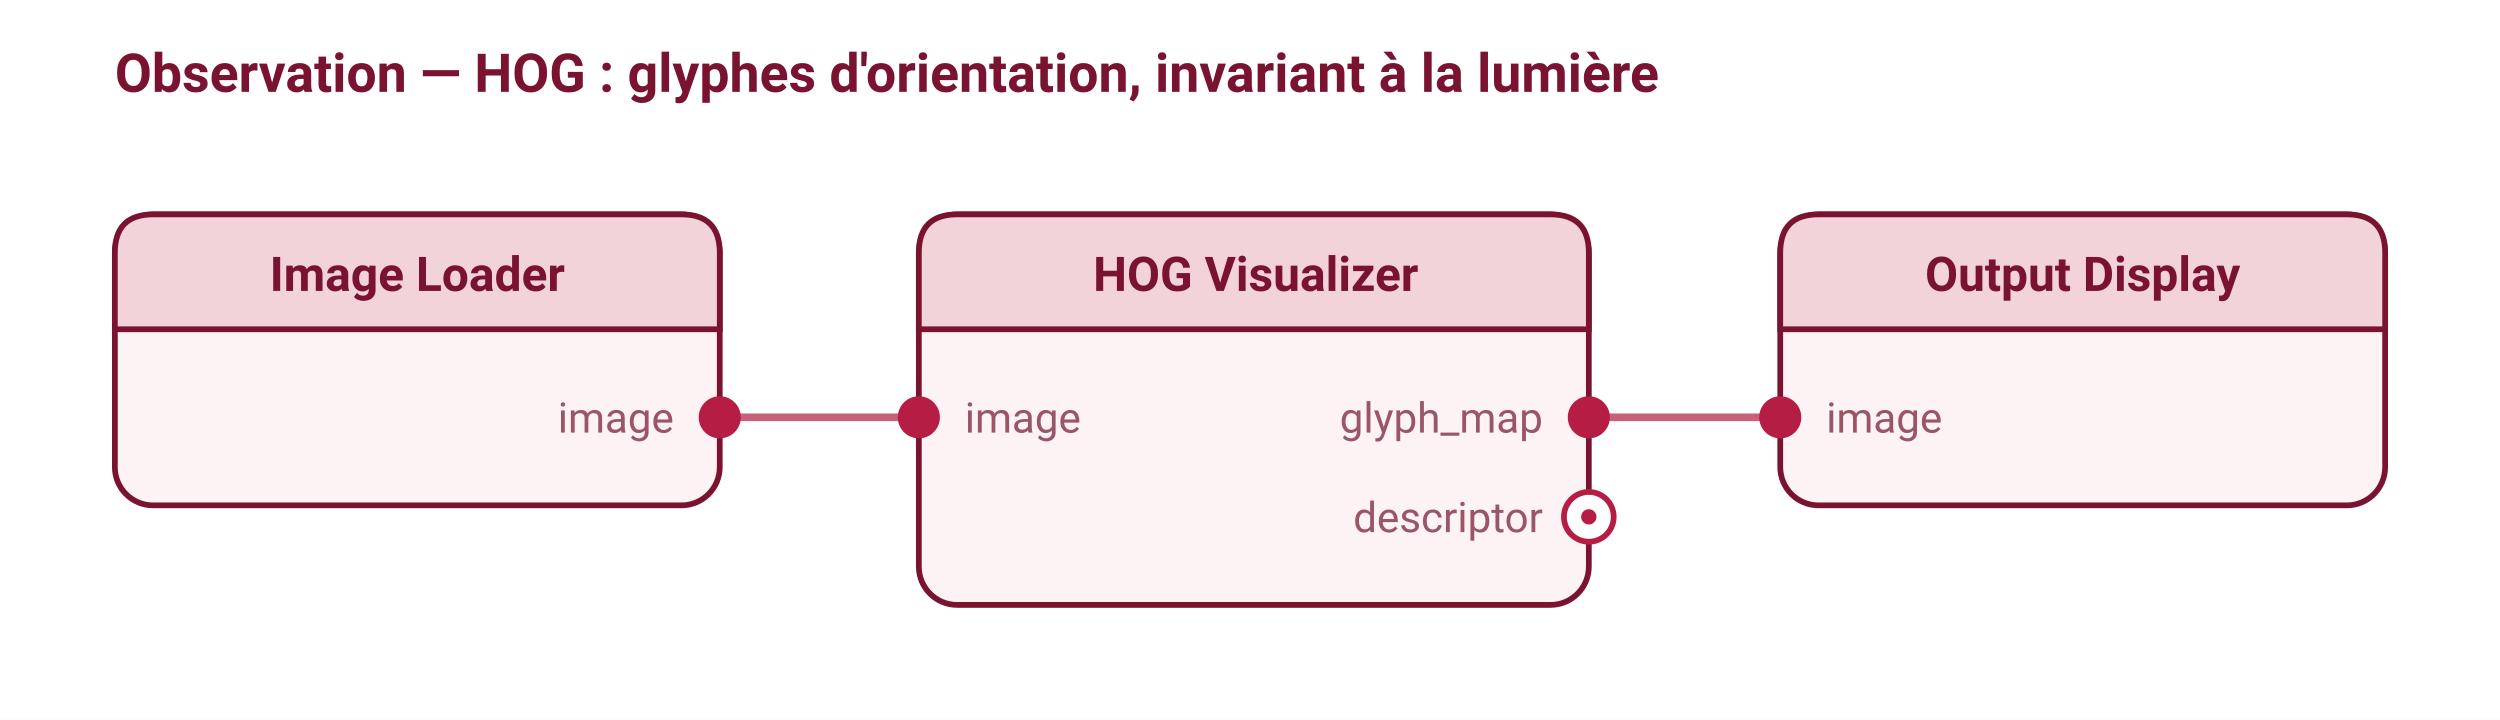
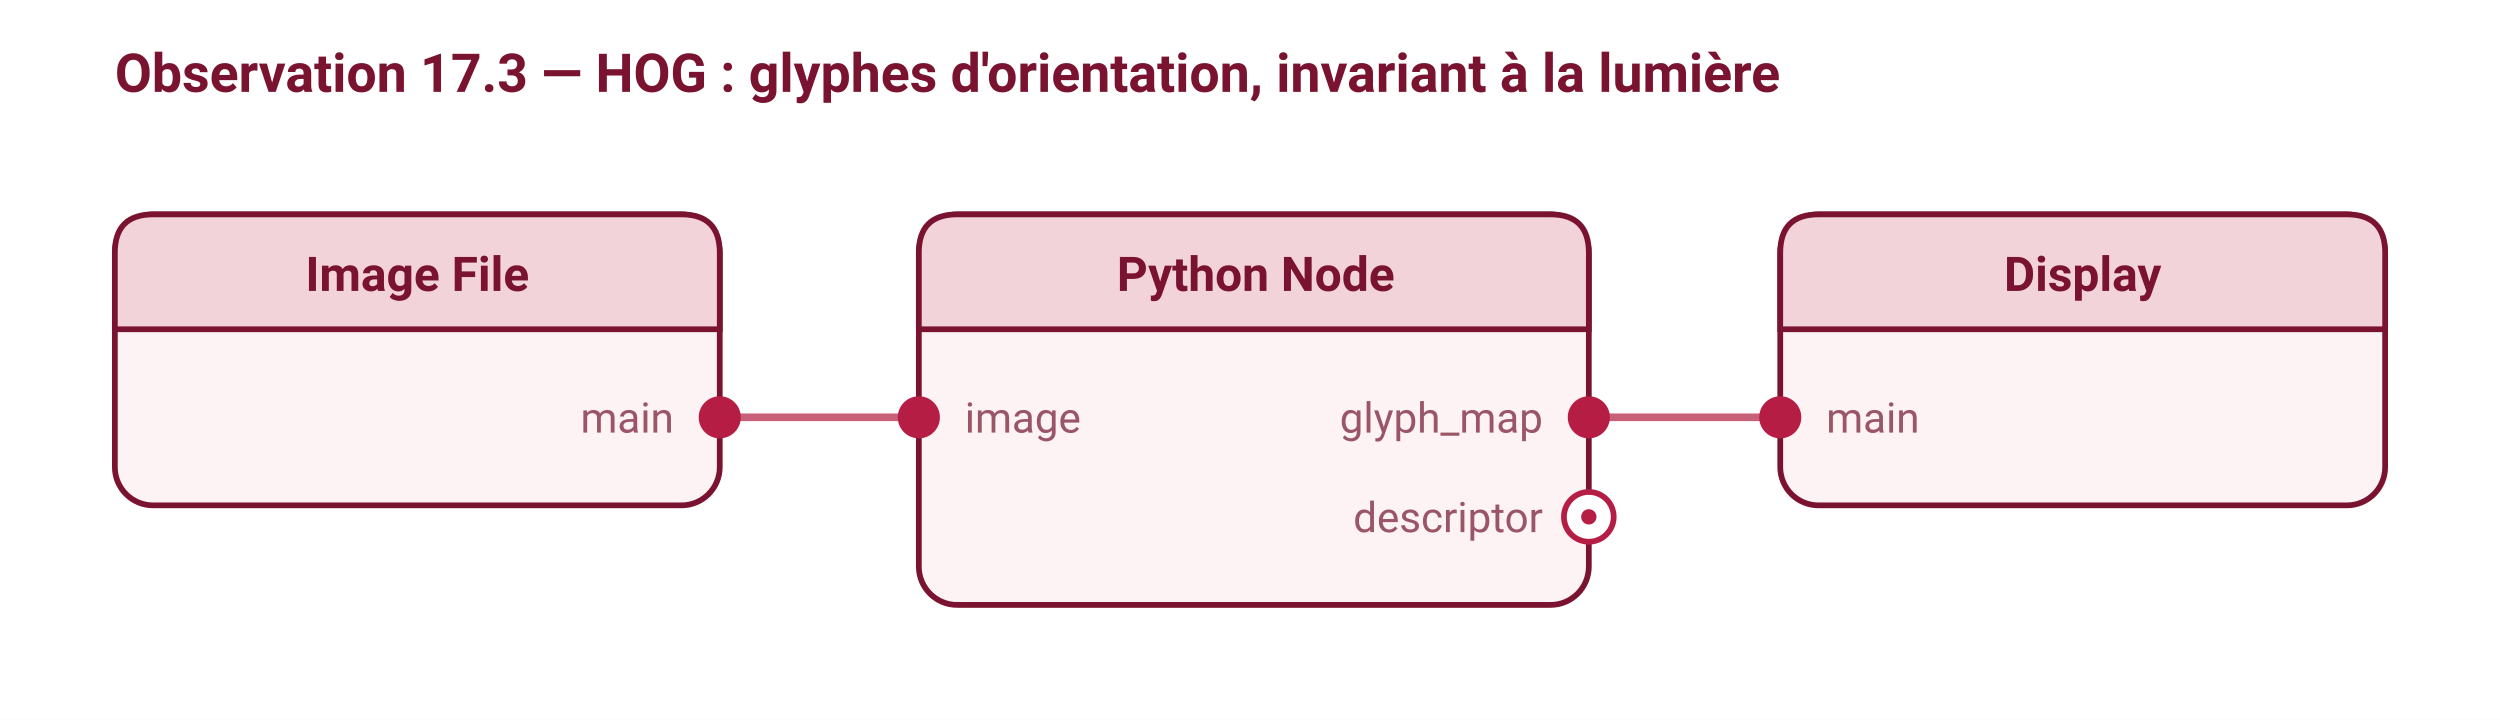
<svg xmlns="http://www.w3.org/2000/svg" viewBox="-30 -56 653 188" width="653" height="188" font-family="ui-sans-serif, -apple-system, 'Segoe UI', Roboto, sans-serif">
  <rect x="-30" y="-56" width="653" height="188" fill="#ffffff" />
-   <text x="0" y="-32" font-size="14" font-weight="600" fill="#7a1330">Observation — HOG : glyphes d'orientation, invariant à la lumière</text>
+   <text x="0" y="-32" font-size="14" font-weight="600" fill="#7a1330">Observation 17.3 — HOG : glyphes d'orientation, invariant à la lumière</text>
  <path d="M158.0,53.0 C184.0,53.0 184.0,53.0 210.0,53.0" fill="none" stroke="#c8607a" stroke-width="2" stroke-linecap="round" />
  <path d="M385.0,53.0 C410.0,53.0 410.0,53.0 435.0,53.0" fill="none" stroke="#c8607a" stroke-width="2" stroke-linecap="round" />
  <rect x="0" y="0" width="158" height="76" rx="10" fill="#fdf3f5" stroke="#7a1330" stroke-width="1.5" />
  <path d="M0,30 L0,10 Q0,0 10,0 L148,0 Q158,0 158,10 L158,30 Z" fill="#f3d3da" stroke="#7a1330" stroke-width="1.5" />
-   <text x="79" y="20" font-size="12.5" font-weight="600" text-anchor="middle" fill="#7a1330">Image Loader</text>
+   <text x="79" y="20" font-size="12.5" font-weight="600" text-anchor="middle" fill="#7a1330">Image File</text>
  <circle cx="158.0" cy="53.0" r="5.5" fill="#b51d44" />
-   <text x="146" y="57" font-size="11" text-anchor="end" fill="#9a5566">image</text>
+   <text x="146" y="57" font-size="11" text-anchor="end" fill="#9a5566">main</text>
  <rect x="210" y="0" width="175" height="102" rx="10" fill="#fdf3f5" stroke="#7a1330" stroke-width="1.5" />
  <path d="M210,30 L210,10 Q210,0 220,0 L375,0 Q385,0 385,10 L385,30 Z" fill="#f3d3da" stroke="#7a1330" stroke-width="1.5" />
-   <text x="298" y="20" font-size="12.5" font-weight="600" text-anchor="middle" fill="#7a1330">HOG Visualizer</text>
+   <text x="298" y="20" font-size="12.5" font-weight="600" text-anchor="middle" fill="#7a1330">Python Node</text>
  <circle cx="210.0" cy="53.0" r="5.5" fill="#b51d44" />
  <text x="222" y="57" font-size="11" fill="#9a5566">image</text>
  <circle cx="385.0" cy="53.0" r="5.5" fill="#b51d44" />
  <text x="373" y="57" font-size="11" text-anchor="end" fill="#9a5566">glyph_map</text>
  <circle cx="385.0" cy="79.0" r="6.5" fill="#ffffff" stroke="#b51d44" stroke-width="1.5" />
  <circle cx="385.0" cy="79.0" r="2" fill="#b51d44" />
  <text x="373" y="83" font-size="11" text-anchor="end" fill="#9a5566">descriptor</text>
  <rect x="435" y="0" width="158" height="76" rx="10" fill="#fdf3f5" stroke="#7a1330" stroke-width="1.5" />
  <path d="M435,30 L435,10 Q435,0 445,0 L583,0 Q593,0 593,10 L593,30 Z" fill="#f3d3da" stroke="#7a1330" stroke-width="1.5" />
-   <text x="514" y="20" font-size="12.5" font-weight="600" text-anchor="middle" fill="#7a1330">Output Display</text>
+   <text x="514" y="20" font-size="12.5" font-weight="600" text-anchor="middle" fill="#7a1330">Display</text>
  <circle cx="435.0" cy="53.0" r="5.5" fill="#b51d44" />
-   <text x="447" y="57" font-size="11" fill="#9a5566">image</text>
+   <text x="447" y="57" font-size="11" fill="#9a5566">main</text>
</svg>
